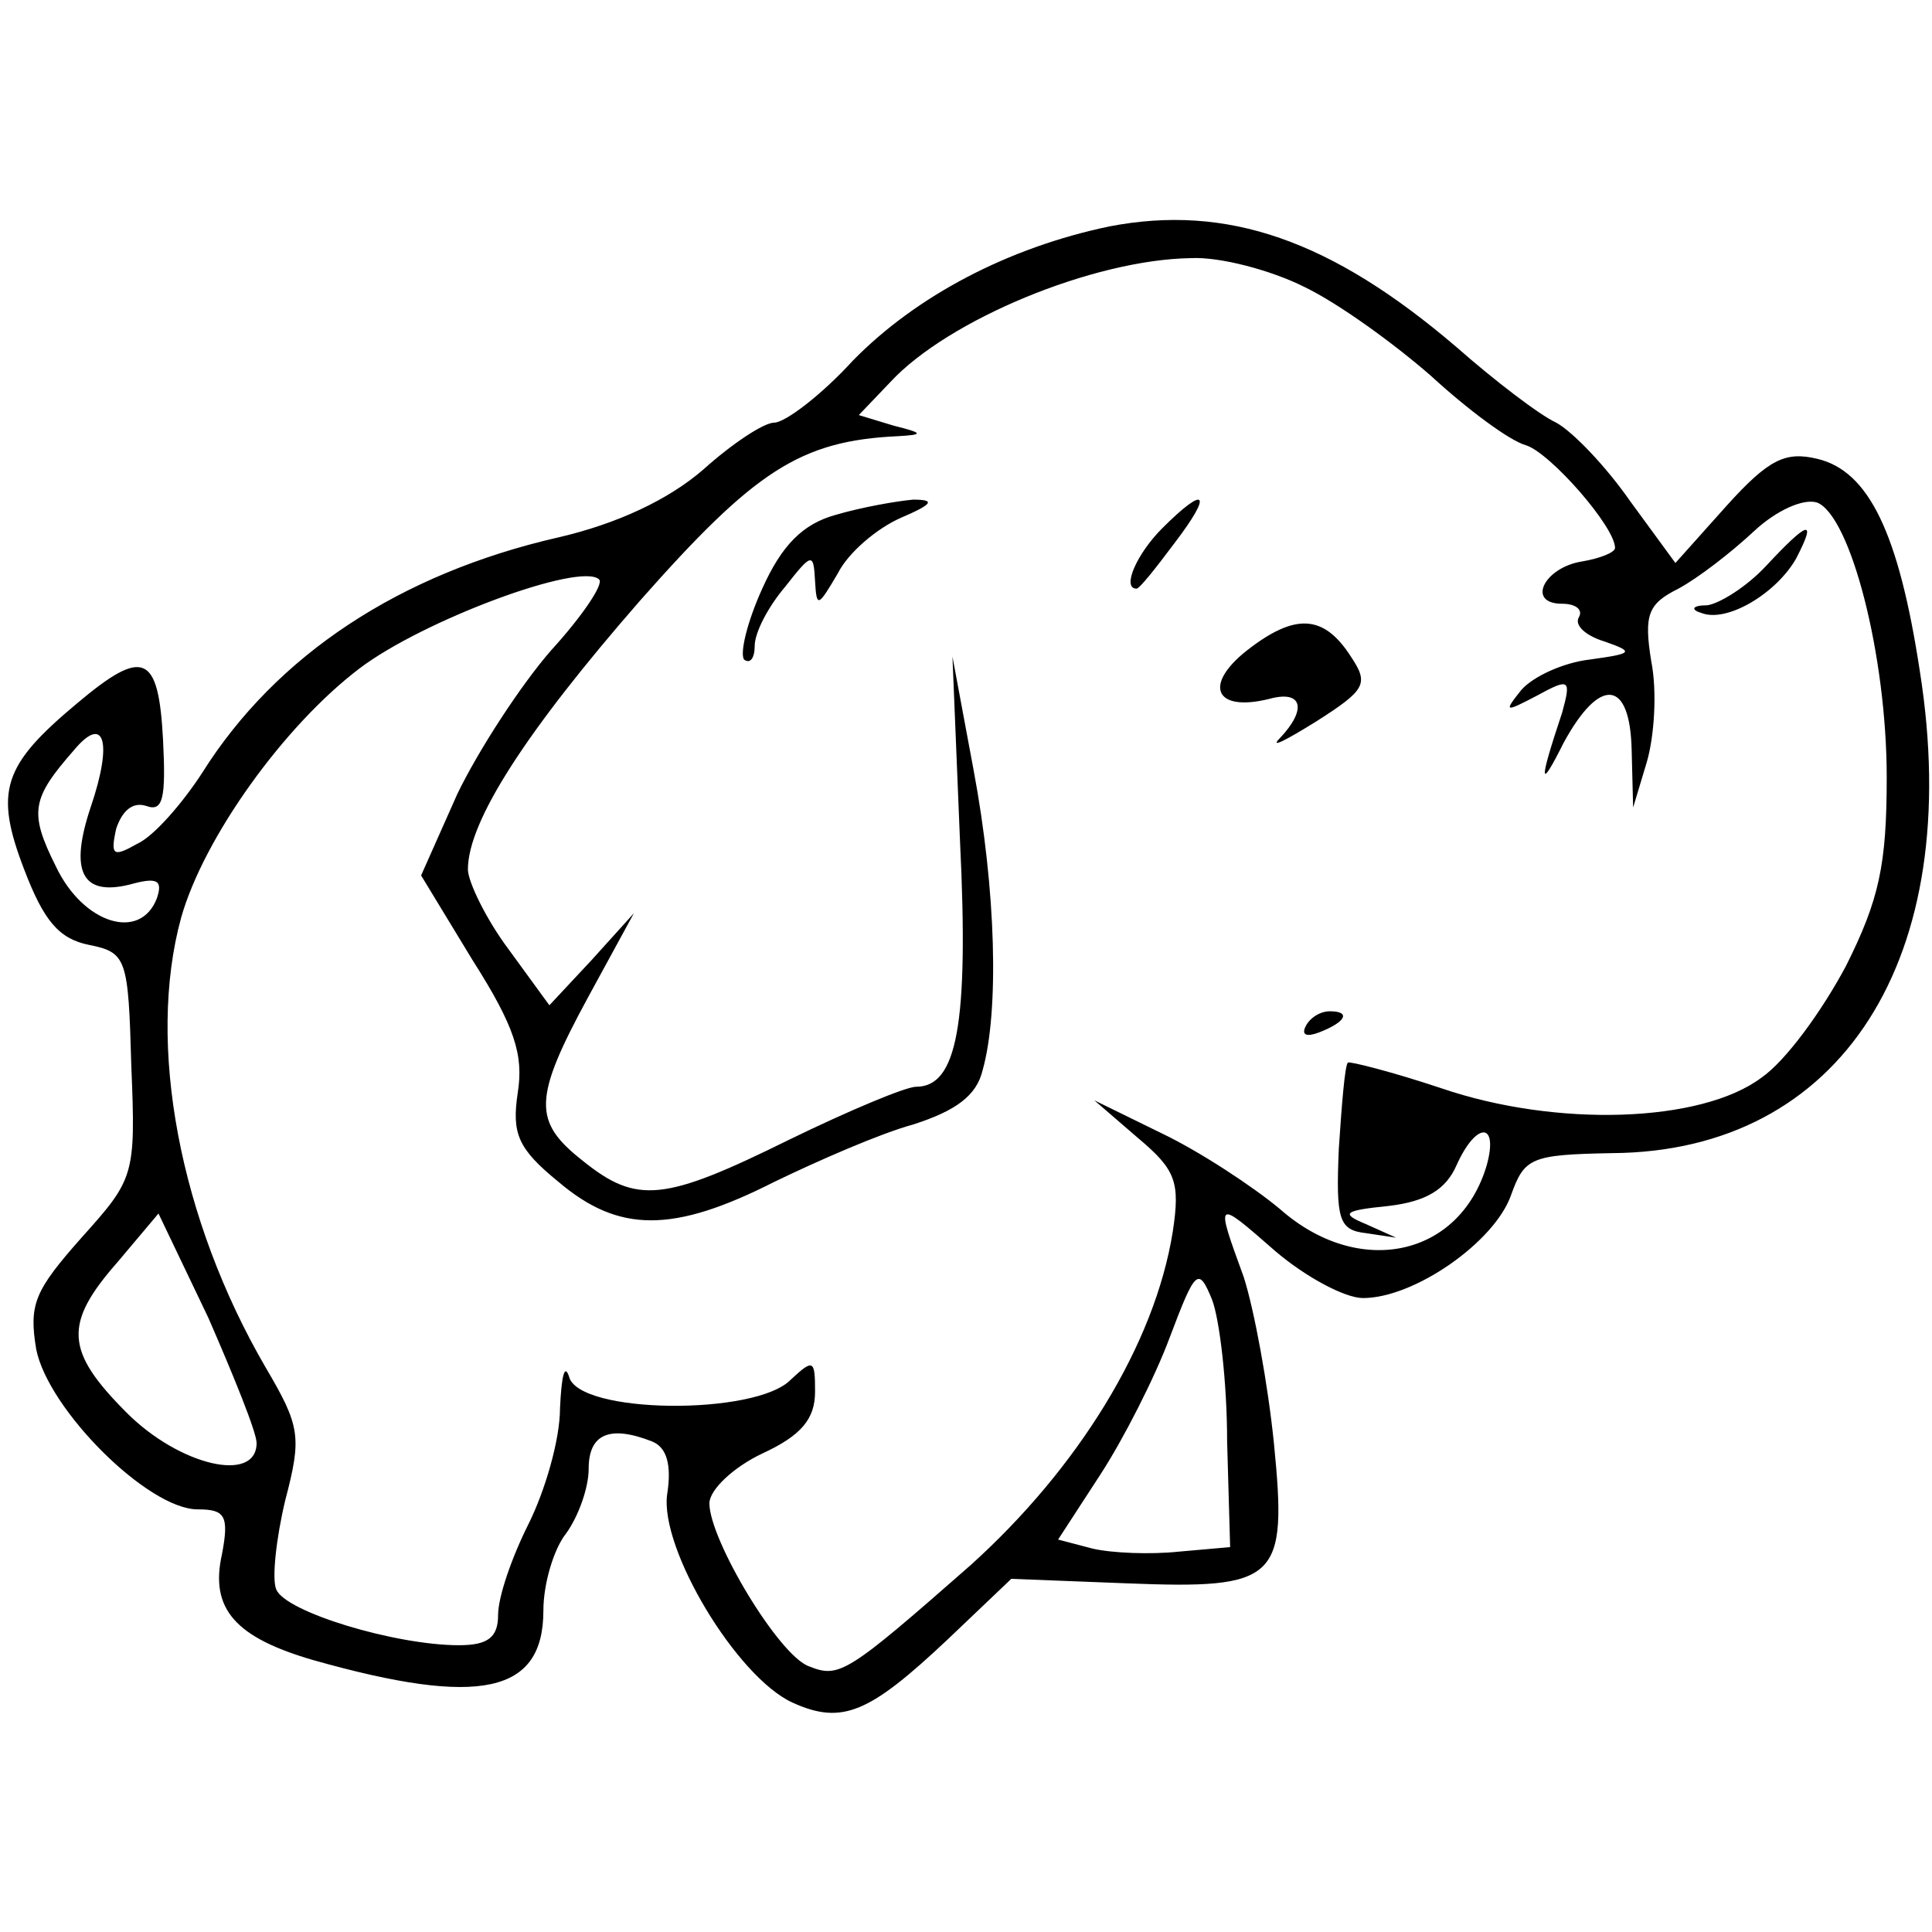
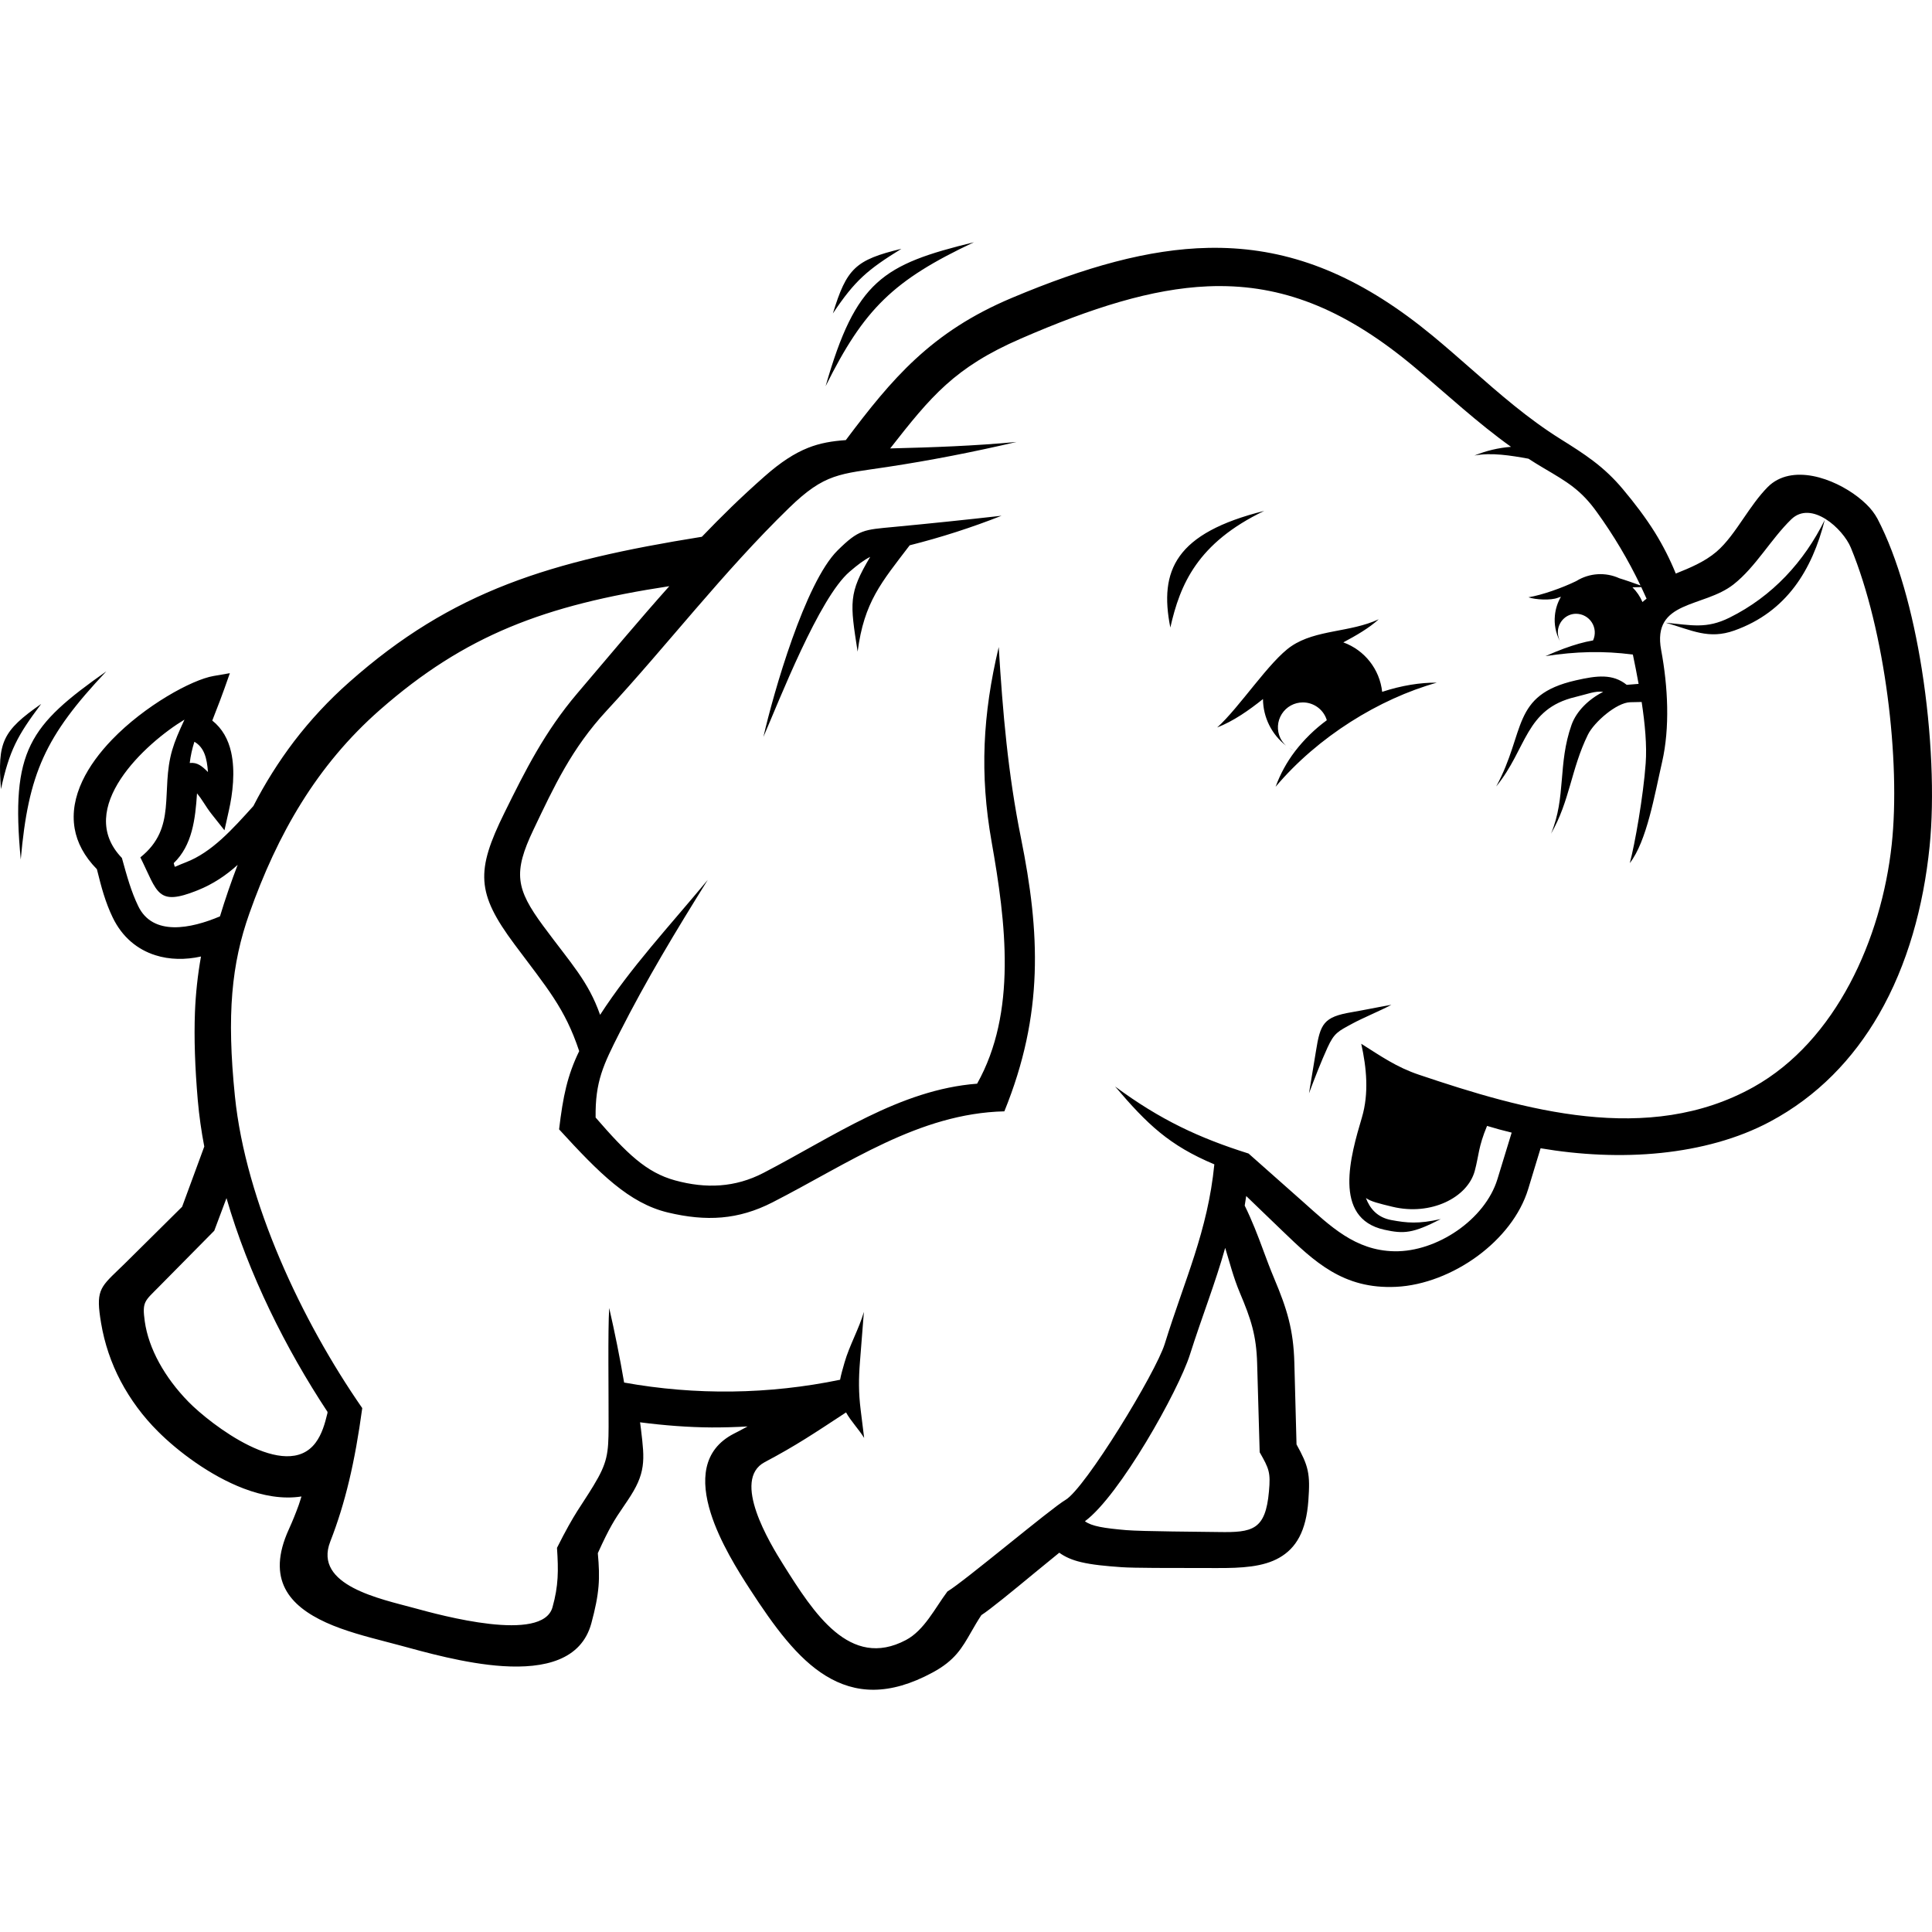
<svg xmlns="http://www.w3.org/2000/svg" viewBox="0 0 128 128">
-   <path d="M73.5 15c-6.7 1.398-12.8 4.602-17 8.898C54.398 26.2 52 28 51.3 28c-.698 0-2.8 1.398-4.698 3.102-2.301 2-5.704 3.597-9.602 4.5C26.5 38 18.3 43.398 13.398 51.199c-1.296 2-3.199 4.2-4.296 4.7-1.602.902-1.801.8-1.403-1 .403-1.2 1.102-1.797 2-1.5 1.102.402 1.301-.5 1.102-4.399-.301-5.7-1.301-6.102-5.7-2.398-4.902 4.097-5.5 5.796-3.5 11 1.297 3.398 2.297 4.597 4.297 5 2.5.5 2.602.898 2.801 8C9 77.898 8.9 78.102 5.4 82c-3.098 3.5-3.5 4.398-3 7.398.8 4 7.402 10.602 10.703 10.602 1.796 0 2.097.398 1.597 3-.8 3.602.903 5.5 6.102 7 11 3.102 15.199 2.2 15.199-3.3 0-1.802.7-4.098 1.5-5.098.8-1.102 1.5-3 1.5-4.301 0-2.301 1.398-2.903 4.2-1.801 1 .398 1.3 1.602 1 3.5-.5 3.602 4.6 12.102 8.3 13.8 3.3 1.5 5.102.7 10.3-4.198l4.2-4 7.602.296c10.097.403 10.699-.199 9.796-9.296-.398-3.903-1.296-8.801-2-11-1.898-5.204-1.898-5.204 2.102-1.704 2 1.704 4.602 3.102 5.8 3.102 3.4 0 8.7-3.7 9.802-6.8.898-2.5 1.296-2.7 6.699-2.802C122 76.301 130.199 63.5 127.199 44.5c-1.398-9.2-3.398-13.3-6.8-14.102-2.098-.5-3.2 0-6 3.102L111 37.3l-3-4.1c-1.602-2.302-3.8-4.598-4.898-5.2C102 27.5 99 25.2 96.5 23c-8.3-7.102-15.2-9.5-23-8Zm12.898 4c2.301 1.102 6 3.8 8.403 5.898 2.398 2.204 5.199 4.301 6.3 4.602C102.7 30 107 34.898 107 36.3c0 .302-1 .7-2.2.9-2.5.402-3.698 2.8-1.3 2.8.898 0 1.398.398 1.102.898-.301.5.398 1.204 1.699 1.602 2 .7 1.898.8-1 1.2-1.7.198-3.7 1.1-4.5 2-1.2 1.5-1.102 1.5 1 .402C104 44.898 104.1 45 103.5 47.199c-1.602 4.801-1.5 5.2.102 2 2.398-4.398 4.398-4.199 4.5.5l.097 3.801.903-3c.5-1.7.699-4.7.296-6.7-.5-3.1-.199-3.8 1.801-4.8 1.301-.7 3.5-2.398 5-3.8 1.5-1.4 3.301-2.2 4.2-1.9 2.203.9 4.601 10.098 4.601 18.2 0 5.8-.5 8.102-2.7 12.5-1.6 3-4 6.3-5.6 7.398-4 3-13.598 3.301-21.2.704-3.3-1.102-6.102-1.801-6.2-1.704-.198.204-.402 2.704-.6 5.704-.2 4.699 0 5.398 1.8 5.597l2 .301-2-.898c-1.7-.704-1.5-.903 1.5-1.204 2.5-.296 3.8-1.097 4.5-2.699 1.3-2.898 2.8-2.898 2 0-1.8 6.102-8.5 7.5-13.7 2.903-1.8-1.5-5.3-3.801-7.8-5l-4.5-2.204 2.898 2.5c2.5 2.102 2.801 2.903 2.301 6.204-1.199 7.5-6.3 15.699-13.398 22.097-8.2 7.2-8.7 7.5-10.7 6.7-2-.7-6.601-8.399-6.601-10.797 0-.903 1.602-2.403 3.5-3.301C53.102 95.1 54 94 54 92.199c0-2.097-.102-2.199-1.602-.8-2.296 2.402-14.097 2.3-14.699-.2-.3-.898-.5 0-.597 2.102 0 2.097-1 5.5-2.102 7.699-1.102 2.2-2 4.8-2 6 0 1.5-.7 2-2.602 2-4.199 0-11.5-2.2-12.097-3.7-.301-.698 0-3.402.597-5.902 1.102-4.199 1-4.898-1.296-8.796C11.898 80.8 9.699 69.199 12 60.8c1.5-5.301 6.8-12.7 11.8-16.5 4.2-3.2 14.7-7.102 15.9-5.903.3.301-1.098 2.403-3.2 4.704-2 2.296-4.8 6.597-6.2 9.5L27.899 58l3.403 5.602c2.8 4.398 3.398 6.296 3 8.796-.403 2.704 0 3.704 2.699 5.903 4 3.398 7.602 3.398 14.3 0 2.9-1.403 7-3.2 9.2-3.801 2.8-.898 4.2-1.898 4.602-3.602C66.199 67 66 59 64.5 51l-1.398-7.5.5 12.2c.597 12.198-.204 16.3-2.903 16.3-.699 0-4.5 1.602-8.398 3.5-8.301 4.102-10.102 4.3-13.7 1.398-3.3-2.597-3.3-4.097.399-10.898l3-5.5-2.8 3.102-2.802 3-2.699-3.704c-1.5-2-2.699-4.5-2.699-5.296 0-3.204 3.898-9.204 11.398-17.801C50 31.199 53 29.199 59.5 28.898c1.7-.097 1.7-.199-.3-.699l-2.302-.699L59 25.3c3.8-4.1 13.398-8.1 19.898-8.198 1.903-.102 5.301.796 7.5 1.898ZM6 53.5c-1.398 4.2-.602 5.898 2.602 5.102 1.796-.5 2.199-.301 1.796.898C9.301 62.398 5.5 61.2 3.7 57.398c-1.8-3.597-1.597-4.5 1.2-7.699 2-2.398 2.601-.597 1.101 3.801Zm11 42.102c0 2.699-5.102 1.5-8.602-2-4.097-4.102-4.199-5.903-.597-10l2.699-3.204 3.3 6.903c1.7 3.898 3.2 7.597 3.2 8.3Zm64.3-.102.2 7-3.398.3c-1.903.2-4.403.098-5.704-.198L70.102 102l2.796-4.3c1.5-2.302 3.602-6.4 4.602-9.098 1.7-4.5 1.898-4.704 2.8-2.5.5 1.296 1 5.5 1 9.398ZM55.398 34.102c-2.199.597-3.597 2-4.898 4.898-1 2.2-1.5 4.3-1.2 4.7.4.3.7-.098.7-.9 0-.902.898-2.6 2-3.902 1.8-2.296 1.898-2.296 2-.398.102 1.8.2 1.7 1.5-.5.7-1.398 2.602-3 4.2-3.7 2.1-.902 2.3-1.198.8-1.198-1.102.097-3.398.5-5.102 1ZM77 35c-1.7 1.7-2.7 4-1.7 4 .2 0 1.302-1.398 2.5-3 2.598-3.398 2.098-3.898-.8-1Zm40 2.5c-1.3 1.398-3.102 2.5-3.898 2.602-1 0-1.102.296-.403.5 1.7.699 5-1.301 6.301-3.602 1.398-2.7.8-2.5-2 .5Zm-34.398 5.602c-2.903 2.296-2.102 4.097 1.5 3.199 2.199-.602 2.5.699.699 2.597-.7.704.3.204 2.398-1.097 3.301-2.102 3.5-2.5 2.301-4.301-1.8-2.8-3.7-2.898-6.898-.398ZM86.5 68c-.3.602.102.7.898.398C89.2 67.7 89.5 67 88.102 67c-.602 0-1.301.398-1.602 1Zm0 0" />
+   <path d="M64.525 16.049c-6.041 1.48-7.819 2.534-9.826 9.537 2.552-5.13 4.485-7.018 9.826-9.537zm15.536.373c-3.958.078-8.163 1.269-13.018 3.312-2.678 1.127-4.668 2.461-6.4 4.063-1.655 1.53-3.062 3.304-4.606 5.361-.895.064-1.695.19-2.506.514-.895.358-1.797.937-2.877 1.89a65.486 65.486 0 0 0-2.213 2.043v.002a77.012 77.012 0 0 0-1.941 1.956c-5.05.81-9.169 1.705-12.854 3.132-3.769 1.46-7.092 3.47-10.505 6.496a27.637 27.637 0 0 0-3.659 3.926 28.919 28.919 0 0 0-2.695 4.285c-.686.76-1.373 1.527-2.117 2.198-.722.649-1.492 1.197-2.354 1.529-.5.193-.708.305-.73.297-.016-.008-.062-.185-.076-.242 1.228-1.181 1.429-2.906 1.543-4.623a6.2 6.2 0 0 1 .445.623c.163.253.332.512.533.765l.84 1.06.295-1.322c.248-1.108.433-2.585.145-3.865-.187-.827-.58-1.558-1.247-2.082.062-.16.13-.342.188-.488.211-.54.427-1.094.611-1.617l.366-1.035-1.084.187c-1.443.25-4.544 1.955-6.727 4.22-.81.842-1.507 1.77-1.965 2.747-.476 1.015-.69 2.079-.506 3.142.16.927.633 1.834 1.473 2.692.153.618.295 1.172.447 1.656.174.554.362 1.047.596 1.533.635 1.322 1.648 2.13 2.82 2.506.95.305 2.003.317 3.033.088a27.084 27.084 0 0 0-.4 3.686c-.064 1.725-.002 3.63.188 5.841a30.255 30.255 0 0 0 .43 3.063l-.575 1.564-.893 2.426-1.962 1.945-1.833 1.815c-.05.05-.256.248-.443.428-1.237 1.19-1.482 1.428-1.13 3.523a12.794 12.794 0 0 0 1.296 3.84 13.836 13.836 0 0 0 2.469 3.332c1.306 1.309 3.444 2.934 5.683 3.785 1.277.485 2.592.72 3.827.526-.064.192-.114.378-.184.572a21.548 21.548 0 0 1-.652 1.603c-1.52 3.331.041 5.071 2.468 6.178 1.212.552 2.653.929 3.993 1.277.273.071.547.141.892.235 1.587.429 4.327 1.216 6.83 1.375 2.733.173 5.199-.39 5.86-2.844.261-.972.413-1.717.474-2.445.057-.671.03-1.358-.047-2.194.77-1.7 1.116-2.23 1.682-3.058l.287-.424c.61-.906.896-1.548 1-2.272.1-.698.017-1.393-.11-2.457-.01-.095-.036-.278-.06-.459 1.6.206 3.18.33 4.748.34a40.63 40.63 0 0 0 2.375-.066c-.22.114-.371.204-.61.326l-.296.152c-2.11 1.085-2.198 3.141-1.537 5.256.596 1.907 1.821 3.853 2.59 5.037 1.616 2.492 3.16 4.6 5.03 5.746 1.96 1.202 4.2 1.344 7.09-.22 1.472-.796 1.935-1.61 2.56-2.703.197-.346.417-.723.662-1.094.577-.37 2.058-1.584 3.578-2.84.495-.409 1.027-.842 1.584-1.295.392.287.865.487 1.435.623.744.178 1.63.26 2.692.336.794.058 3.387.055 5.06.055.517 0 .945 0 1.203.002 1.728.01 3.124-.08 4.178-.678 1.124-.637 1.789-1.765 1.934-3.787.064-.899.075-1.453-.05-2.02-.115-.524-.35-1.012-.734-1.705l-.07-2.63-.074-2.784c-.03-1.093-.15-1.98-.371-2.853-.22-.869-.535-1.705-.955-2.705-.285-.678-.516-1.3-.742-1.91v-.004c-.361-.974-.723-1.924-1.221-2.938.033-.196.068-.407.1-.633l.964.93 1.42 1.367c1.084 1.044 2.075 1.993 3.239 2.68 1.202.71 2.555 1.122 4.306 1.039 1.835-.087 3.796-.859 5.412-2.05 1.563-1.154 2.818-2.71 3.342-4.433l.453-1.494c.122-.4.246-.802.367-1.203 2.572.437 5.328.586 7.995.307 2.573-.27 5.059-.925 7.203-2.069 3.15-1.681 5.514-4.16 7.213-7.101 1.897-3.287 2.96-7.158 3.363-11.143.324-3.196.147-7.543-.518-11.734-.592-3.736-1.575-7.36-2.937-9.969a3.948 3.948 0 0 0-.73-.951c-.678-.668-1.68-1.298-2.716-1.654-1.097-.378-2.255-.455-3.173.025a2.619 2.619 0 0 0-.657.486c-.595.604-1.097 1.335-1.6 2.069-.559.817-1.12 1.638-1.792 2.213-.785.67-1.769 1.074-2.694 1.445a18.186 18.186 0 0 0-1.375-2.71c-.628-1.004-1.344-1.945-2.132-2.884a11.813 11.813 0 0 0-1.948-1.857c-.68-.518-1.375-.956-2.185-1.463-2.173-1.36-4.022-2.982-5.908-4.637-.858-.752-1.724-1.512-2.57-2.21-4.493-3.705-8.683-5.5-13.165-5.782a20.34 20.34 0 0 0-1.681-.035zm-20.34.062c-3.047.734-3.627 1.298-4.541 4.284 1.458-2.187 2.297-2.898 4.54-4.284zm21.164 2.47c4.385.018 8.407 1.654 12.879 5.413 2.198 1.848 4.117 3.642 6.345 5.237a8.038 8.038 0 0 0-2.425.576c1.12-.214 2.417-.002 3.58.21.326.212.661.419 1.006.622 1.572.927 2.465 1.437 3.529 2.92a31.597 31.597 0 0 1 2.888 4.857c-.54-.193-.995-.356-1.4-.477a3.018 3.018 0 0 0-2.84.176l-.064.032c-.87.423-2.22.906-3.121 1.052.46.16 1.477.22 1.957.03.064-.026.13-.047.197-.063a3.01 3.01 0 0 0-.4 1.24 3 3 0 0 0 .32 1.674c0 .002.002.002.004.004.08.19.192.363.314.49-.265-.275-.477-.77-.44-1.16.062-.637.576-1.12 1.2-1.123a1.244 1.244 0 0 1 1.13 1.766c-.622.106-1.244.29-1.886.525v-.002h-.002c-.412.152-.83.328-1.263.516 2.011-.307 3.825-.36 5.789-.102.13.62.26 1.274.38 1.942-.243.019-.487.04-.73.058l-.059.004c-.929-.742-1.962-.618-3.377-.295-4.3.98-3.29 3.394-5.269 7.03 2.054-2.512 1.903-5.137 5.25-5.93.78-.185 1.31-.417 1.838-.338-.95.478-1.772 1.271-2.098 2.191-.919 2.595-.348 4.78-1.357 7.203 1.25-2.166 1.325-4.279 2.443-6.558.402-.819 1.892-2.13 2.807-2.15l.754-.016c.22 1.442.353 2.875.267 4.062-.156 2.168-.717 5.383-1.054 6.614 1.132-1.456 1.647-4.539 2.144-6.71.518-2.26.39-4.972-.064-7.4-.623-3.331 2.808-2.79 4.8-4.36 1.465-1.154 2.472-2.998 3.815-4.304 1.332-1.295 3.427.61 3.951 1.875 2.271 5.495 3.307 14.14 2.707 19.678-.673 6.215-3.676 12.998-9.158 16.058-6.988 3.9-15.227 1.52-22.17-.82-1.482-.499-2.514-1.228-3.816-2.049.354 1.597.516 3.288.044 4.883-.749 2.53-1.959 6.672 1.477 7.436 1.308.29 1.902.247 3.748-.705-1.494.337-2.248.256-3.275.066-.931-.171-1.424-.764-1.684-1.46.325.234.856.36 1.762.58 2.547.613 4.974-.611 5.449-2.378.277-1.032.228-1.574.814-2.98.527.162 1.073.31 1.631.445l-.945 3.088c-.819 2.67-4.008 4.823-6.824 4.773-2.604-.046-4.254-1.676-6.051-3.275a1419.44 1419.44 0 0 0-3.611-3.2c-3.24-1.021-5.837-2.216-8.844-4.443 2.14 2.515 3.592 3.907 6.576 5.159-.434 4.427-1.973 7.655-3.285 11.892-.593 1.916-5.281 9.593-6.58 10.342-.926.533-6.727 5.42-7.818 6.064-.813 1.08-1.527 2.571-2.749 3.217-3.723 1.97-6.117-1.802-8.12-4.986-.913-1.45-3.445-5.628-1.237-6.799 2.088-1.106 3.258-1.896 5.389-3.295.313.57.849 1.122 1.199 1.692l-.232-1.87c-.14-1.129-.135-2.047-.045-3.183l.26-3.3c-.321 1.117-.962 2.234-1.282 3.353-.128.447-.234.81-.295 1.144a37.646 37.646 0 0 1-14.308.186 89.26 89.26 0 0 0-.989-4.938c-.094 1.481-.033 5.575-.04 7.867-.007 1.777-.08 2.386-.997 3.897-.857 1.415-1.221 1.735-2.422 4.125.1 1.508.102 2.506-.298 3.937-.667 2.38-7.39.537-9.163.051-2.183-.598-6.697-1.487-5.562-4.398 1-2.562 1.633-5.263 2.121-8.848-4-5.763-7.722-13.662-8.436-20.66-.554-5.434-.222-8.78.954-12.104 1.863-5.266 4.47-9.825 8.652-13.496 5.642-4.95 10.916-6.938 19.174-8.195-1.986 2.223-3.95 4.573-6.092 7.094-2.168 2.552-3.456 5.129-4.832 7.92-1.902 3.854-1.86 5.32.66 8.705 2.172 2.916 3.345 4.23 4.293 7.084-.783 1.614-1.069 2.978-1.332 5.183 2.66 2.907 4.636 4.898 7.219 5.512 2.533.602 4.648.486 6.914-.672 5.033-2.573 9.69-5.896 15.367-6.033 2.627-6.458 2.363-11.854 1.102-18.102-.862-4.267-1.207-8.308-1.475-12.658-1.065 4.48-1.264 8.42-.475 12.883.953 5.378 1.693 11.319-.957 16.045-5.133.393-9.534 3.517-14.162 5.914-1.86.964-3.794 1.057-5.853.492-1.911-.525-3.201-1.79-5.26-4.164-.032-2.384.505-3.484 1.6-5.643 1.758-3.466 3.701-6.693 5.832-10.105-2.61 3.149-5.082 5.78-7.135 8.945-.785-2.236-1.907-3.37-3.766-5.888-1.816-2.46-2.006-3.536-.648-6.381 1.365-2.86 2.524-5.374 4.847-7.883 4.015-4.335 7.692-9.16 12.082-13.43 2.384-2.318 3.352-2.237 6.514-2.717 2.858-.433 5.648-.979 8.563-1.656-2.82.263-5.545.358-8.29.426l-.083.002c2.7-3.448 4.265-5.368 8.65-7.273 4.723-2.052 8.693-3.304 12.375-3.465.296-.013.59-.02.883-.018zm2.873 14.894c-5.874 1.47-6.976 3.936-6.22 7.728.643-2.853 1.788-5.601 6.22-7.728zm-17.403.322c-2.377.269-4.75.515-7.128.74-1.997.19-2.319.157-3.735 1.557-2.153 2.129-4.245 9.433-4.914 12.355 1.053-2.427 3.689-9.217 5.71-10.945.558-.478.947-.771 1.366-.984-1.446 2.425-1.341 3.03-.834 6.279.432-3.303 1.574-4.58 3.45-7.045a49.516 49.516 0 0 0 6.085-1.957zm54.54.277c-1.362 2.758-3.463 5.064-6.317 6.477-1.531.757-2.509.494-4.219.332 1.74.499 2.84 1.126 4.547.517 3.478-1.24 5.155-4.035 5.989-7.326zm-12.157 4.45c.12.252.237.507.352.767-.095.07-.187.145-.272.223a3.065 3.065 0 0 0-.662-.975c.19-.007.383-.011.582-.016zm-17.394 2.132c-1.916.886-4.145.67-5.787 1.78-1.448.977-3.446 4.075-4.916 5.388 1.065-.413 2.09-1.128 3.035-1.883a3.94 3.94 0 0 0 1.53 3.088 1.691 1.691 0 0 1-.38-.502 1.652 1.652 0 0 1 1.498-2.363 1.66 1.66 0 0 1 1.49.942c.038.077.066.158.09.238a10.45 10.45 0 0 0-2.11 2.064v.002h-.001a8.889 8.889 0 0 0-1.281 2.342c2.8-3.32 6.862-5.825 10.68-6.896-1.068-.016-2.333.184-3.62.607a3.939 3.939 0 0 0-2.574-3.277c.853-.456 1.692-.936 2.346-1.53zM7.043 44.48C1.958 48.064.689 49.691 1.375 56.943c.504-5.706 1.614-8.168 5.668-12.463zm-4.314 2.157C.159 48.43-.174 49.17.064 52.283c.56-2.568 1.081-3.538 2.665-5.646zm9.494 1.039c-.373.802-.638 1.408-.819 2.033-.784 2.71.354 5.13-2.105 7.094 1.156 2.332 1.102 3.261 3.79 2.183 1.038-.415 1.894-.998 2.657-1.687a49.902 49.902 0 0 0-1.172 3.412c-1.923.816-4.452 1.336-5.42-.686-.47-.98-.735-1.943-1.078-3.183-3.167-3.281 1.568-7.613 4.147-9.166zm.656 1.467c.655.381.828 1.074.9 2.007-.39-.39-.703-.657-1.209-.6a7.53 7.53 0 0 1 .309-1.407zm72.516.394c.114.078.23.151.351.217a1.931 1.931 0 0 1-.351-.217zm6.785 17.035c-.695.118-1.94.373-2.635.49-1.855.314-2.073.76-2.361 2.586-.136.86-.324 1.927-.46 2.788.364-.973.803-2.104 1.227-3.032.449-.98.7-1.073 1.653-1.591.675-.368 1.9-.873 2.576-1.24zM15.006 79.38c1.458 5.041 3.94 9.994 6.691 14.158v.074c-.172.716-.37 1.413-.789 1.973-1.967 2.632-6.971-1.23-8.42-2.709-1.583-1.617-2.644-3.533-2.896-5.328-.184-1.31-.006-1.341.908-2.268l3.695-3.74.81-2.16zm66.166 3.295c.301.977.538 1.946.976 2.984.732 1.734 1.089 2.807 1.141 4.668l.168 5.889c.628 1.1.727 1.334.615 2.59-.227 2.564-1.083 2.734-3.336 2.695-1.023-.018-5.097-.038-6.13-.127-1.461-.126-2.28-.255-2.727-.588 2.295-1.685 6.195-8.64 6.955-11.035.803-2.53 1.683-4.738 2.338-7.076z" />
</svg>
